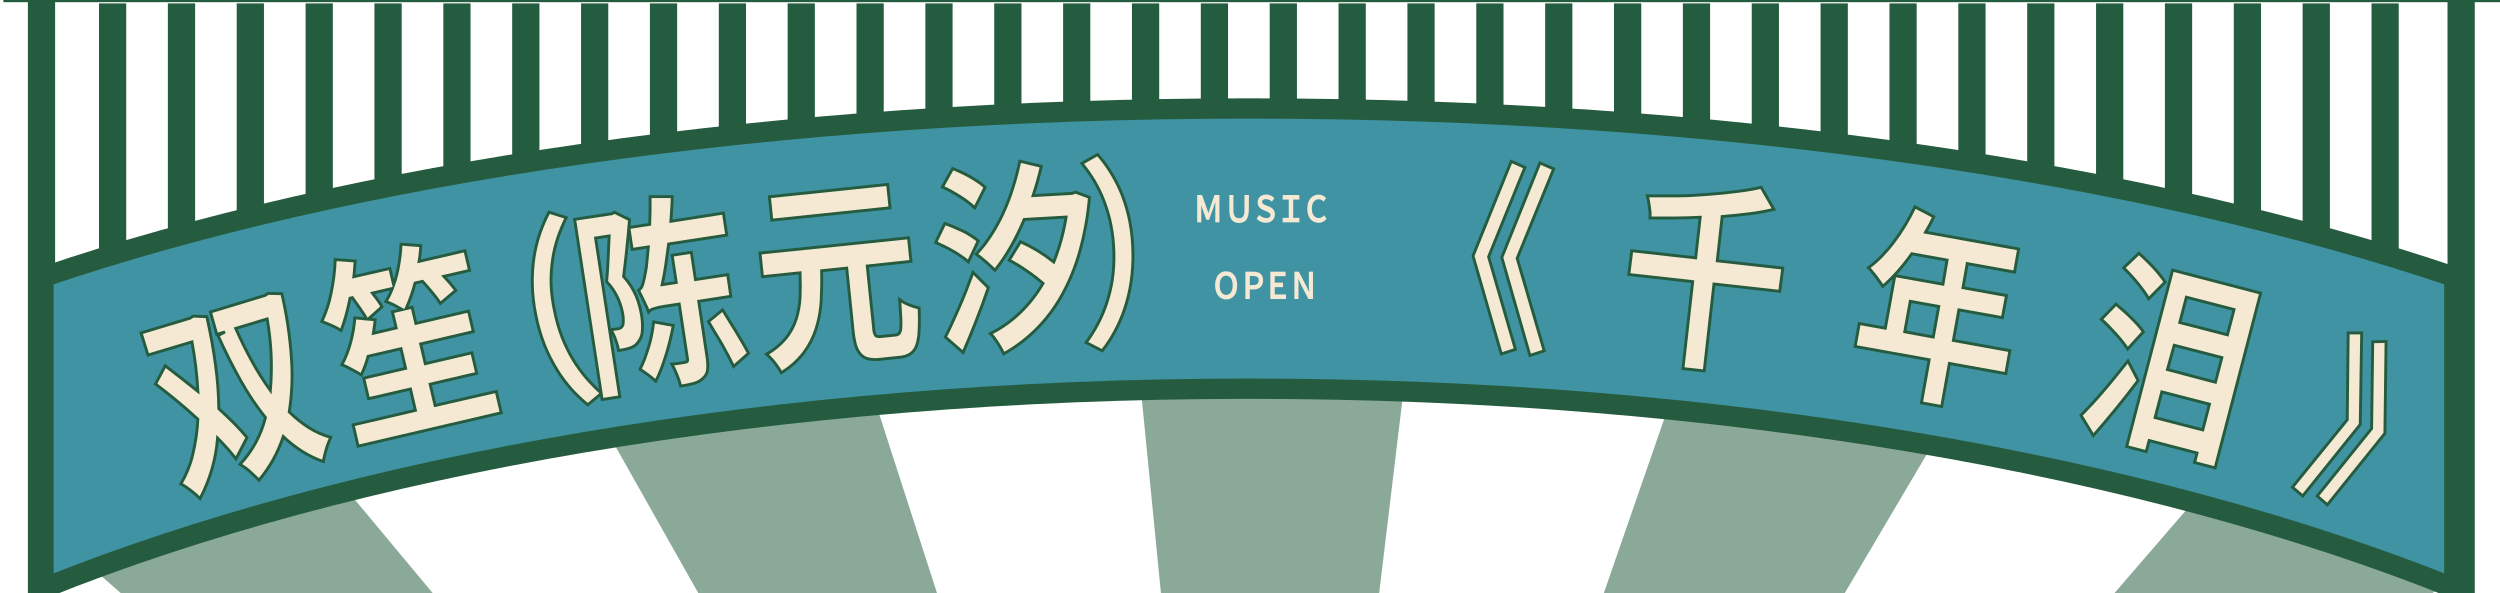
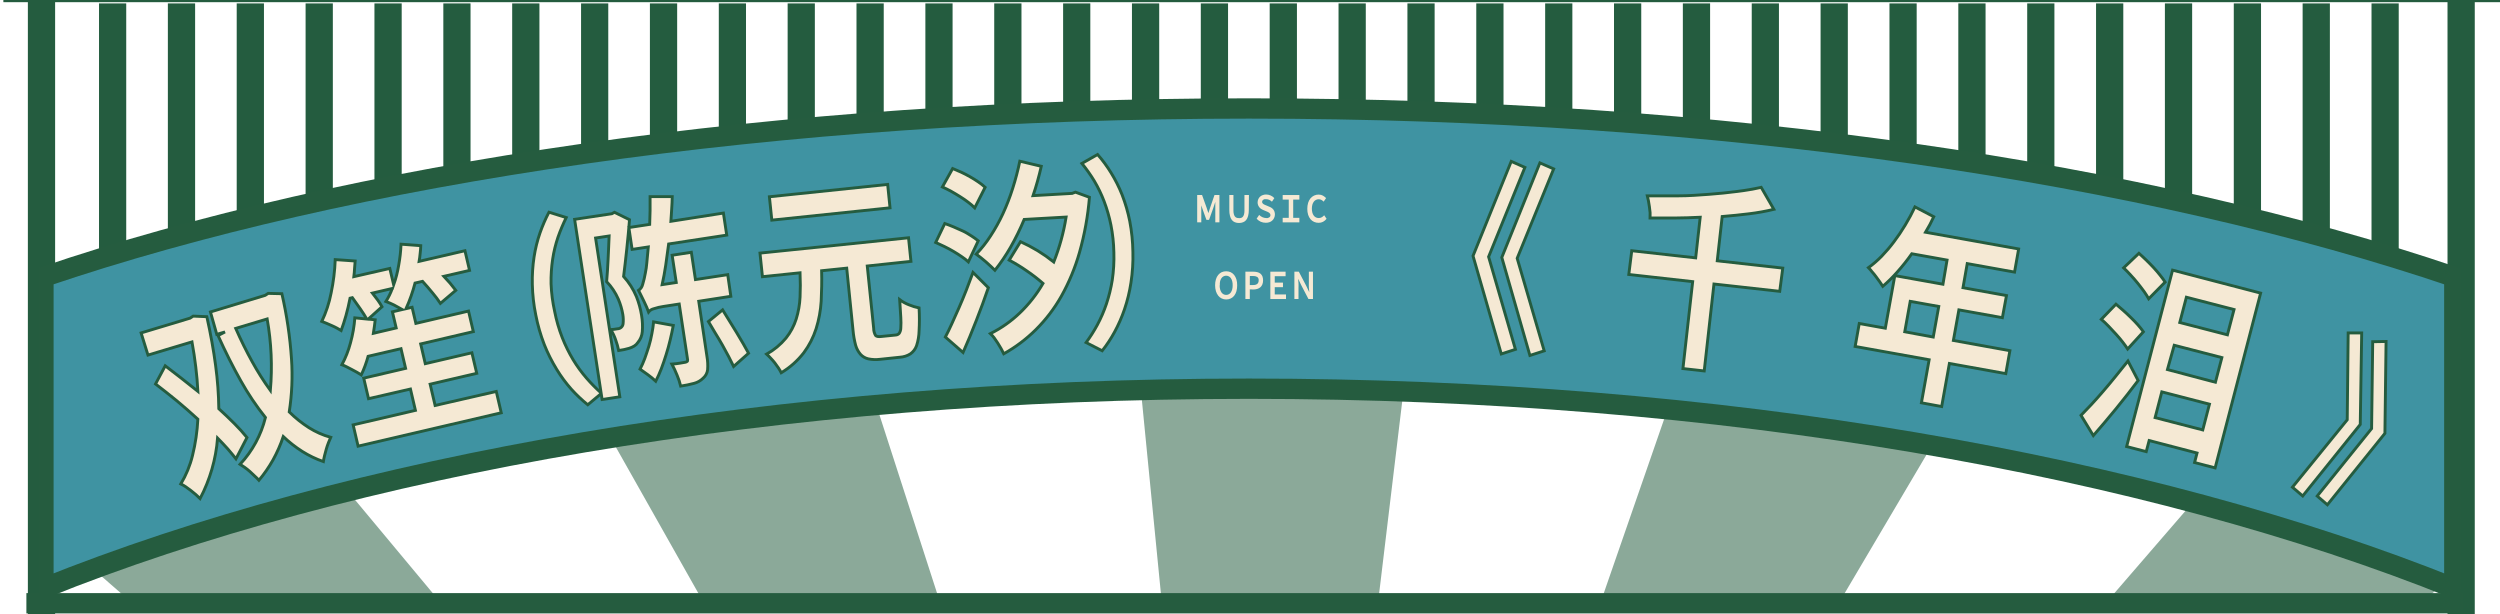
- <svg xmlns="http://www.w3.org/2000/svg" id="圖層_1" data-name="圖層 1" viewBox="0 0 608.24 144.25">
+ <svg xmlns="http://www.w3.org/2000/svg" id="圖層_1" data-name="圖層 1" viewBox="0 0 608.24 149.25">
  <defs>
    <style>.cls-1{fill:none;}.cls-2{fill:#245c3f;}.cls-3{clip-path:url(#clip-path);}.cls-4,.cls-7{fill:#f5e9d4;}.cls-5{opacity:0.53;}.cls-6{fill:#3f93a2;stroke-width:4.94px;}.cls-6,.cls-7{stroke:#255c3f;stroke-miterlimit:10;}.cls-7{stroke-width:0.71px;}</style>
    <clipPath id="clip-path">
      <rect class="cls-1" x="9.58" y="0.83" width="589.21" height="146.42" />
    </clipPath>
  </defs>
  <rect class="cls-2" x="6.78" y="-774" width="6.63" height="1523.02" />
  <rect class="cls-2" x="595.47" y="-774" width="6.63" height="1523.02" />
  <rect class="cls-2" x="0.82" y="-27.05" width="607.42" height="27.58" />
  <g class="cls-3">
-     <path class="cls-4" d="M98.37,54l12.92,4.38a46.31,46.31,0,0,0,8.45-4.52l4,4A46.76,46.76,0,0,1,118.93,61l5.69,1.91L122,67.79l-10.62-3.45c-1.17.42-2.39.79-3.66,1.16l2.89,1L109.76,68H126.3v6H106.14l-2.26,3.78h4.25V75h7.5v2.76h8.63V93.5H115.9l1.49-2.24V84h-1.76V95.79h-7.5V84h-1.72V93.5h-7V85.29L95.75,91.4l-5.11-5L98.32,74H92.13V68h9.94l.86-1.36a62.45,62.45,0,0,1-6.24.94L94,62.71c2.85-.42,5.51-.84,8-1.4l-6.51-2.15Z" />
+     <path class="cls-4" d="M98.37,54l12.92,4.38a46.31,46.31,0,0,0,8.45-4.52l4,4A46.76,46.76,0,0,1,118.93,61l5.69,1.91L122,67.79l-10.62-3.45c-1.17.42-2.39.79-3.66,1.16l2.89,1L109.76,68H126.3v6H106.14l-2.26,3.78h4.25V75h7.5v2.76h8.63V93.5H115.9l1.49-2.24V84h-1.76V95.79h-7.5V84h-1.72V93.5h-7V85.29L95.75,91.4l-5.11-5L98.32,74H92.13V68h9.94l.86-1.36c-2,.42-4.11.71-6.24.94L94,62.71c2.85-.42,5.51-.84,8-1.4l-6.51-2.15Z" />
    <path class="cls-4" d="M137.77,61.49h4.75V54.4h6.87v7.09h4.25v6.58h-4.16l5,9.47-2.93,7-2.17-5.18V95.83h-6.87v-14L140.08,89l-4.79-4.39,7.23-16.52h-4.75Zm17.58,0h4.34V54.4h6.92v7.09h4.7v6.58h-4.57l7.37,16.52-5,4.39-2.48-7.52V95.83h-6.92V81.56L157.25,89l-5-4,7.33-16.94h-4.21Z" />
-     <path class="cls-4" d="M194.26,55.33h11.39V95.88h-5.6l1.08-1.82V83H200l-.41,12.88h-5.06l0-2.8-4.25,3.31-2.71-3.73q-1.22,1.89-2.71,3.78l-4.43-2.85a35.85,35.85,0,0,0,3.71-5.78l-3.39-4.71,1.49-16.9H181V59.58h1.86l.4-4.81,6,.38-.5,4.43h5.15c0,10.4-.09,18.9-3.11,26.83l3.84,5.83.18-9.24h-.91V77.26h1l.09-4.43h-.68V67.09h.81l.1-5.46h-.91ZM188,66.2,186.49,80l.41.65a61.21,61.21,0,0,0,1.85-14.42Zm12.16,11.06h1V72.83h-.86Zm.49-15.63-.18,5.46h.68V61.63Zm10.76,34.25V92.8h1.54c4.11,0,5.37-4.94,5.37-9.1,0-4.43-1.89-8.91-3-11.57l3.34-16.75h-12v40.5Zm0-27.2v-7h1.27Zm0,17.4V74.88c1,2.38,2.08,5.56,2.08,7.61,0,.56,0,3.59-2,3.59Z" />
+     <path class="cls-4" d="M194.26,55.33h11.39V95.88h-5.6l1.08-1.82V83H200l-.41,12.88h-5.06l0-2.8-4.25,3.31-2.71-3.73q-1.22,1.89-2.71,3.78l-4.43-2.85a35.85,35.85,0,0,0,3.71-5.78l-3.39-4.71,1.49-16.9H181V59.58h1.86l.4-4.81,6,.38-.5,4.43h5.15c0,10.4-.09,18.9-3.11,26.83l3.84,5.83.18-9.24h-.91V77.26h1l.09-4.43h-.68V67.09h.81l.1-5.46h-.91ZM188,66.2,186.49,80l.4.65a60.72,60.72,0,0,0,1.86-14.42Zm12.16,11.06h1V72.83h-.86Zm.49-15.63-.18,5.46h.68V61.63Zm10.76,34.25V92.8h1.54c4.11,0,5.37-4.94,5.37-9.1,0-4.43-1.89-8.91-3-11.57l3.34-16.75h-12v40.5Zm0-27.2v-7h1.27Zm0,17.4V74.88c1,2.38,2.08,5.56,2.08,7.61,0,.56,0,3.59-2,3.59Z" />
    <path class="cls-4" d="M238.5,61.49h7.78V54.4h7.27v7.09h9.31V68h-8.72A86,86,0,0,0,257,77.92l3.75-2.76,3.16,5.46-4.52,3.5a68.94,68.94,0,0,0,4.3,8.77l-6.29,3.36a93.72,93.72,0,0,1-5-11.52v7.74L240.13,96V83.8l-1.31,1.58-1.63-3.31V95.83h-6.87V77.22L229.1,79.6l-4.25-5,10.53-20.72,5.83,2-4,7.89V77.45L245.24,68H238.5ZM248.81,73.2l-1.95,2.38v10.6l5.34-2A94.91,94.91,0,0,1,248.81,73.2Z" />
    <path class="cls-4" d="M272.12,75.82c0-2.94,1.22-4.2,4.16-4.2s4.16,1.26,4.16,4.2-1.31,4.2-4.16,4.2S272.12,78.76,272.12,75.82Z" />
    <path class="cls-4" d="M291.28,57.76h12.39V54.4h8v3.36h12.43V63H291.28ZM299,95.83V82h17.31V93.73l-1.53,2.1h8.72V76.33H291.87v19.5Zm-3.3-21h23.87V64.53H295.71Zm4.57,18.57h14.78V83.42H300.28ZM303,70.45V68.86h9.13v1.59ZM306,89.21V87.58h3.39v1.63Z" />
    <g class="cls-5">
-       <path class="cls-2" d="M306.23,740.9c-4.72,0-9.52,0-14.25-.12l14.08-354.15h0v-.05h0l0-.31-.07.08v-.09l.08-.08h0l.14-.13-.07-.08-.06,0v0h0l0,0h0v0h0v0l0-.05.06,0v-.05l-.06,0h.06v0H306l0,0h0v0h.2l0,.05h0l0,0h0l0,0,.14.07h-.07l-.09,0,0,.05h0l0,0h0l0,0h.09l0,0h-.05l0,0h0l.08.11,0-.13h-.08l0,0,.06,0h0l0,0h0l0-.07h0l.06,0-.06,0h.06v0l0,0h.07l.07.1h-.05v0l.15.06.06.07-.2-.1v.06L653.74,657.49a594.24,594.24,0,0,1-63.3,30.21L306.74,386.62l0-.05v0l-.07-.08h0l-.23-.41,0,.2h0l0,.27.18,0,.16.23,63,351.67C348.78,740.08,327.41,740.9,306.23,740.9Zm-.13-354.65.09.3.13-.37-.09-.1Zm.38-.22,0,0,0,0Zm0,0h0Zm0,0Zm-.39-.13h0Zm0,0h0l0,0h0Zm0,0Zm.35,0Zm-.34-.1,0,0,0,0Zm-91.87,350c-25.76-2.92-51.4-7.11-76.23-12.47L305.54,387,65.27,703.59a648.83,648.83,0,0,1-67.4-26.34L305.69,386.57l-.06.23.14-.27.1,0-.26.34Zm232.58-7L306.89,387,521,711.62A743.56,743.56,0,0,1,446.81,728.69ZM-62.85,644.88a477.55,477.55,0,0,1-53-37.75l421-220.94.06.09.21-.07.17-.19-.15,0,.22-.1h0l.09-.07-.24.05h0l.29-.08.05-.06.08,0h0l.06,0v0h0l-.08.13h-.06l-.08.05h0l-.21.18.31-.12v0h0l0,.08-.26.13Zm772.53-23.23L307.24,386.28a.7.7,0,0,0,.12-.18l-.5-.05-.17-.11h0l.66.13v0l-.51-.12h.21l.4.17.23,0h-.16l449.7,194.72A424.12,424.12,0,0,1,709.68,621.65Zm-869.71-57a328.51,328.51,0,0,1-34.51-46.35L304.34,386.22l-522.82,82.85a247.09,247.09,0,0,1-12.76-50.9L305.06,386l0,.06-.4.06Zm955.52-28.9L308.11,386.21l515.32,101.2A294,294,0,0,1,795.49,535.78Zm44.85-98.84L307.93,386.15l-.79-.24.41,0s0-.05,0-.12H845.93A238.49,238.49,0,0,1,840.34,436.94ZM307.18,386.36h0Zm-1.2-.29V386h0Zm0,0,0,0v0Zm0-.09h0l0,0h0v-.12h0l0,.11.05,0Zm.3,0h.05Zm-.93,0-.43,0s0,0,0-.1h.79Zm1,0Zm0,0,0,0h.05Zm.19,0,0,0h0l0,0v0h0v0h0v0l-.05-.05h0v0h0l0,0h0l-.05,0,0,0,.09,0h0l-.1,0,0,0h0l0,0h0l0,0h0v0l-.11,0h0l.11-.06h0l0,0v0h0v-.11l0,.05.06-.06-.09-.21v-.2h0l0,.13,0-.09-.18,0L271.32,31.37c11.56-.49,23.31-.74,34.91-.74,14.25,0,28.67.37,42.85,1.11L306.63,384.83l.27-.32,119.64-345A759.87,759.87,0,0,1,501.75,54.7L306.91,384.5,572.67,76.89a618.75,618.75,0,0,1,65.07,28.62L306.66,385.22l.24-.71-.3.5-.1.34,0,.11-.1,0,.11,0h0v.07l0-.07.12,0-.15.11v0l.07,0,0,.05h0v0h0l0,.06,0,0,.08,0,0,0-.07,0,.05,0,0,0v0l.11,0h.47l-.31.05.08,0-.1,0-.24,0h-.06Zm0-.06,0,0h0Zm0,0v0h0Zm0,0,.06,0-.05,0Zm0,0h0l0,0h0Zm0,0h0Zm0,0,0,0h0Zm0-.09h0Zm.08,0h0Zm0,0h0Zm-.19-.07v0Zm.13-.59,0,.08.05-.06Zm-.12.84h0Zm-.15,0h0l0,0Zm0,0h0Zm-.08,0h0Zm-.17,0h0l-.05,0h-.1l-.13-.07h-.05l-.24-.12.38.05-.05-.05-.46-.14,0,.06L-128.35,175.16a455.42,455.42,0,0,1,50.75-39l383,249.11-.11-.07.07,0,0,0,.06.05.4.17,0,.09-.36-.2.38.27h-.05l.07.05H306l0,.06h0l-.07,0v0h0Zm0-.05h0Zm.05,0h0l0,0h0Zm0,0,0,0Zm-1,.1.3,0,.13,0Zm1.74,0,0,0h.05Zm0,0,0,0h-.08l.11,0,.15-.14.44-.06a1,1,0,0,0-.14-.18L695.74,139.94a447,447,0,0,1,49.86,39.57L307.48,385.37l.68-.09,478.2-161.79a307.79,307.79,0,0,1,30.73,47.57L308.52,385.24,837,321.1a240.79,240.79,0,0,1,8.58,51.14L307.16,385.62l.67-.22-.89.22h-.26Zm-1.65-.08L-232.73,367A242.36,242.36,0,0,1-223,315.91l527.29,69.41L-201.95,266a313.22,313.22,0,0,1,31.82-47.27L304.6,385.36l.5.07a.43.43,0,0,0,0,.07l-.2-.05.19.07Zm.92,0h0Zm0,0h0Zm.75-.14.13-.06,0,0Zm-.64-.09-.14-.26.16.19Zm1.12-.16Zm-1.48-.11L-18.81,102.25a626.1,626.1,0,0,1,65.72-28L305.6,384.71l.1.32Zm-.17-.67L118.24,52.82a764.86,764.86,0,0,1,75.52-14.43Z" />
+       <path class="cls-2" d="M306.23,740.9c-4.72,0-9.52,0-14.25-.12l14.08-354.15h0v-.05h0l0-.31-.07.08v-.09l.08-.08h0l.14-.13-.07-.08-.06,0v0h0l0,0h0v0h0v0l0-.05.06,0v-.05l-.06,0h.06v0H306l0,0h0v0h.2l0,.05h0l0,0h0l0,0,.14.07h-.07l-.09,0,0,.05h0l0,0h0l0,0h.09l0,0h-.05l0,0h0l.08.11,0-.13h-.08l0,0,.06,0h0l0,0h0l0-.07h0l.06,0-.06,0h.06v0l0,0h.07l.07.1h-.05v0l.15.06.06.07-.2-.1v.06L653.74,657.49a594.24,594.24,0,0,1-63.3,30.21L306.74,386.62l0-.05v0l-.07-.08h0l-.23-.41,0,.2h0l0,.27.18,0,.16.23,63,351.67C348.78,740.08,327.41,740.9,306.23,740.9Zm-.13-354.65.09.3.13-.37-.09-.1Zm.38-.22,0,0,0,0Zm0,0h0Zm0,0Zm-.39-.13h0Zm0,0h0l0,0h0Zm0,0Zm.35,0Zm-.34-.1,0,0,0,0Zm-91.87,350c-25.76-2.92-51.4-7.11-76.23-12.47L305.54,387,65.27,703.59a648.83,648.83,0,0,1-67.4-26.34L305.69,386.57l-.06.23.14-.27.1,0-.26.34Zm232.58-7L306.89,387,521,711.62A743.56,743.56,0,0,1,446.81,728.69ZM-62.85,644.88a477.55,477.55,0,0,1-53-37.75l421-220.94.06.09.21-.07.17-.19-.15,0,.22-.1h0l.09-.07-.24.05h0l.29-.08.05-.06.08,0h0l.06,0v0h0l-.08.13h-.06l-.08.05h0l-.21.18.31-.12v0h0l0,.08-.26.13Zm772.53-23.23L307.24,386.28a.7.7,0,0,0,.12-.18l-.5-.05-.17-.11h0l.66.13v0l-.51-.12h.21l.4.17.23,0h-.16l449.7,194.72A424.12,424.12,0,0,1,709.68,621.65Zm-869.71-57a328.51,328.51,0,0,1-34.51-46.35L304.34,386.22l-522.82,82.85a247.09,247.09,0,0,1-12.76-50.9L305.06,386l0,.06-.4.06Zm955.52-28.9L308.11,386.21l515.32,101.2A294,294,0,0,1,795.49,535.78Zm44.85-98.84L307.93,386.15l-.79-.24.41,0s0-.05,0-.12H845.93A238.49,238.49,0,0,1,840.34,436.94ZM307.18,386.36h0Zm-1.2-.29V386h0Zm0,0,0,0v0Zm0-.09h0l0,0h0v-.12h0l0,.11.05,0Zm.3,0h.05Zm-.93,0-.43,0s0,0,0-.1h.79Zm1,0Zm0,0,0,0h.05Zm.19,0,0,0h-.06v0h0v0l-.05-.05h0v0h0l0,0h0l-.05,0,0,0,.09,0h0l-.1,0,0,0h0l0,0h0l0,0h0v0l-.11,0h0l.11-.06h0l0,0v0h0v-.11l0,.05.06-.06-.09-.21v-.2h0l0,.13,0-.09-.18,0L271.32,31.37c11.56-.49,23.31-.74,34.91-.74,14.25,0,28.67.37,42.85,1.11L306.63,384.83l.27-.32,119.64-345A759.87,759.87,0,0,1,501.75,54.7L306.91,384.5,572.67,76.89a618.75,618.75,0,0,1,65.07,28.62L306.66,385.22l.24-.71-.3.5-.1.34,0,.11-.1,0,.11,0h0v.07l0-.07.12,0-.15.11v0l.07,0,0,.05h0v0h0l0,.06,0,0,.08,0,0,0-.07,0,.05,0,0,0v0l.11,0h.47l-.31.05.08,0-.1,0-.24,0h-.06Zm0-.06,0,0h0Zm0,0v0h0Zm0,0,.06,0-.05,0Zm0,0h0l0,0h0Zm0,0h0Zm0,0,0,0h0Zm0-.09h0Zm.08,0h0Zm0,0h0Zm-.19-.07v0Zm.13-.59,0,.08.05-.06Zm-.13.84h0Zm-.14,0h0l0,0Zm0,0h0Zm-.08,0h0Zm-.17,0h0l-.05,0h-.1l-.13-.07h-.05l-.24-.12.38.05-.05-.05-.46-.14,0,.06L-128.35,175.16a455.42,455.42,0,0,1,50.75-39l383,249.11-.11-.07.07,0,0,0,.06.05.4.17,0,.09-.36-.2.38.27h-.05l.07.05H306l0,.06h0l-.07,0v0h0Zm0-.05h0Zm.05,0h0l0,0h0Zm0,0,0,0Zm-1,.1.3,0,.13,0Zm1.74,0,0,0h.05Zm0,0,0,0h-.08l.11,0,.15-.14.44-.06a1,1,0,0,0-.14-.18L695.74,139.94a447,447,0,0,1,49.86,39.57L307.48,385.37l.68-.09,478.2-161.79a307.79,307.79,0,0,1,30.73,47.57L308.52,385.24,837,321.1a240.79,240.79,0,0,1,8.58,51.14L307.16,385.62l.67-.22-.89.22h-.26Zm-1.65-.08L-232.73,367A242.36,242.36,0,0,1-223,315.91l527.29,69.41L-201.95,266a313.22,313.22,0,0,1,31.82-47.27L304.6,385.36l.5.07a.43.43,0,0,0,0,.07l-.2-.05.19.07Zm.92,0h0Zm0,0h0Zm.75-.14.13-.06,0,0Zm-.64-.09-.14-.26.16.19Zm1.12-.16Zm-1.48-.11L-18.81,102.25a626.1,626.1,0,0,1,65.72-28L305.6,384.71l.1.32Zm-.17-.67L118.24,52.82a764.86,764.86,0,0,1,75.52-14.43Z" />
    </g>
    <polyline class="cls-2" points="30.71 0.82 30.71 70.45 24.09 70.45 24.09 0.82" />
    <polyline class="cls-2" points="47.47 0.82 47.47 70.45 40.84 70.45 40.84 0.82" />
    <polyline class="cls-2" points="64.22 0.82 64.22 70.45 57.59 70.45 57.59 0.82" />
    <polyline class="cls-2" points="80.98 0.82 80.98 70.45 74.35 70.45 74.35 0.82" />
    <polyline class="cls-2" points="97.73 0.82 97.73 70.45 91.1 70.45 91.1 0.82" />
    <polyline class="cls-2" points="114.48 0.82 114.48 70.45 107.86 70.45 107.86 0.82" />
    <polyline class="cls-2" points="131.24 0.82 131.24 70.45 124.61 70.45 124.61 0.82" />
    <polyline class="cls-2" points="147.99 0.82 147.99 70.45 141.37 70.45 141.37 0.82" />
    <polyline class="cls-2" points="164.75 0.82 164.75 70.45 158.12 70.45 158.12 0.82" />
    <polyline class="cls-2" points="181.5 0.82 181.5 70.45 174.88 70.45 174.88 0.82" />
    <polyline class="cls-2" points="198.25 0.82 198.25 70.45 191.63 70.45 191.63 0.82" />
    <polyline class="cls-2" points="215.01 0.82 215.01 70.45 208.38 70.45 208.38 0.82" />
    <polyline class="cls-2" points="231.76 0.82 231.76 70.45 225.14 70.45 225.14 0.82" />
    <polyline class="cls-2" points="248.52 0.82 248.52 70.45 241.89 70.45 241.89 0.82" />
    <polyline class="cls-2" points="265.27 0.82 265.27 70.45 258.65 70.45 258.65 0.82" />
    <polyline class="cls-2" points="282.03 0.82 282.03 70.45 275.4 70.45 275.4 0.82" />
    <polyline class="cls-2" points="298.78 0.82 298.78 70.45 292.15 70.45 292.15 0.82" />
    <polyline class="cls-2" points="315.54 0.82 315.54 70.45 308.91 70.45 308.91 0.82" />
    <polyline class="cls-2" points="332.29 0.82 332.29 70.45 325.66 70.45 325.66 0.82" />
    <polyline class="cls-2" points="349.04 0.82 349.04 70.45 342.42 70.45 342.42 0.82" />
    <polyline class="cls-2" points="365.8 0.82 365.8 70.45 359.17 70.45 359.17 0.82" />
    <polyline class="cls-2" points="382.55 0.82 382.55 70.45 375.93 70.45 375.93 0.82" />
    <polyline class="cls-2" points="399.31 0.82 399.31 70.45 392.68 70.45 392.68 0.82" />
    <polyline class="cls-2" points="416.06 0.82 416.06 70.45 409.43 70.45 409.43 0.82" />
    <polyline class="cls-2" points="432.81 0.82 432.81 70.45 426.19 70.45 426.19 0.82" />
    <polyline class="cls-2" points="449.57 0.82 449.57 70.45 442.94 70.45 442.94 0.82" />
    <polyline class="cls-2" points="466.32 0.82 466.32 70.45 459.7 70.45 459.7 0.82" />
    <polyline class="cls-2" points="483.08 0.82 483.08 70.45 476.45 70.45 476.45 0.82" />
    <polyline class="cls-2" points="499.83 0.82 499.83 70.45 493.21 70.45 493.21 0.82" />
    <polyline class="cls-2" points="516.59 0.82 516.59 70.45 509.96 70.45 509.96 0.82" />
    <polyline class="cls-2" points="533.34 0.82 533.34 70.45 526.71 70.45 526.71 0.82" />
    <polyline class="cls-2" points="550.1 0.82 550.1 70.45 543.47 70.45 543.47 0.82" />
    <polyline class="cls-2" points="566.85 0.82 566.85 70.45 560.22 70.45 560.22 0.82" />
    <polyline class="cls-2" points="583.6 0.82 583.6 70.45 576.98 70.45 576.98 0.82" />
    <path class="cls-6" d="M597.12,67.39v75.73c-74.51-29.95-178.38-48.55-293.27-48.55S85.07,113.17,10.57,143.13V67.39c74.5-25.3,178.38-41,293.28-41S522.61,42.09,597.12,67.39Z" />
    <path class="cls-7" d="M52.94,106.6a38.14,38.14,0,0,1-4.26,14.7c-.29-.3-.63-.61-1-.94s-.79-.67-1.22-1-.86-.65-1.29-.94a9.44,9.44,0,0,0-1.18-.68,24.49,24.49,0,0,0,2.85-6.94,46.94,46.94,0,0,0,1.3-8.81Q45.61,99.67,43,97.5c-1.78-1.46-3.5-2.81-5.16-4.08L40.2,89l3.89,3q2,1.55,4.06,3.21c-.1-1.94-.28-3.91-.52-5.92s-.54-4-.92-6.11L36,86.39,34.33,81,46.25,77.4l.75-.49,3.32.14q1.41,6.33,2.14,11.9a86.39,86.39,0,0,1,.78,10.49q2.05,1.88,3.8,3.63a42.48,42.48,0,0,1,3.05,3.38l-2.68,5.18c-.61-.78-1.29-1.59-2-2.42S53.81,107.51,52.94,106.6Zm27.52-.2q-.25.55-.54,1.29a15.83,15.83,0,0,0-.53,1.56c-.16.55-.3,1.09-.43,1.61s-.22,1-.29,1.44a25.24,25.24,0,0,1-5.13-2.47,30.4,30.4,0,0,1-4.62-3.61,34.25,34.25,0,0,1-2.51,5.7A32.84,32.84,0,0,1,63,116.85a11.45,11.45,0,0,0-1-1c-.38-.37-.78-.75-1.19-1.12a14.49,14.49,0,0,0-1.25-1c-.42-.3-.8-.56-1.15-.77a25.66,25.66,0,0,0,6.17-11.38,65.51,65.51,0,0,1-6-8.94q-2.82-5-5.53-11l1.69-.88-2,.59L51.2,75.9l13.33-4.05.71-.47,3.34.08a101,101,0,0,1,2.34,15.86,58.19,58.19,0,0,1-.55,12.9,29.08,29.08,0,0,0,4.8,3.84A19.65,19.65,0,0,0,80.46,106.4ZM57.35,79.9q1.9,4.3,4,8.09a66.5,66.5,0,0,0,4.43,7A66.72,66.72,0,0,0,65,77.6Z" />
-     <path class="cls-7" d="M120.74,95.24l1.21,5.19-34.83,8.12-1.2-5.18,15.15-3.53-1.21-5.19L89.66,97l-1.17-5,10.19-2.38-1.12-4.79-8,1.86a28.25,28.25,0,0,1-1.66,4.52q-.45-.3-1.05-.63l-1.24-.67c-.43-.24-.86-.47-1.29-.67a10.24,10.24,0,0,0-1.14-.5,24.18,24.18,0,0,0,2.09-5.32,31.37,31.37,0,0,0,1.06-6.09l2.91.29c-.41-.72-.94-1.54-1.57-2.46s-1.28-1.84-1.94-2.74l-.56.13c-.29,1.49-.63,2.91-1,4.24S83.4,79.33,83,80.42c-.29-.17-.63-.37-1-.58s-.82-.42-1.27-.62l-1.31-.57-1.13-.45a28.76,28.76,0,0,0,2.27-6.93,47.89,47.89,0,0,0,1-8.11l4.85.34-.15,1.88c0,.62-.11,1.27-.18,1.93l8.77-2,.93,4A27.89,27.89,0,0,0,97,64.52a36.48,36.48,0,0,0,.57-5.11l4.81.36c0,.62-.11,1.25-.16,1.9s-.14,1.28-.25,1.92L113.12,61l1.12,4.79L108,67.23a36.46,36.46,0,0,1,2.89,3.41l-3.74,3.17a27.07,27.07,0,0,0-1.91-2.54c-.79-1-1.61-1.89-2.44-2.82l-1.82.42a39.77,39.77,0,0,1-2.19,6.23l1.47-.34.92,3.92,12.81-3,1.17,5-12.81,3,1.12,4.8,11.34-2.65,1.18,5-11.34,2.64,1.21,5.18ZM91.29,77.81c-.05.53-.11,1.06-.2,1.61s-.16,1.1-.25,1.67l5.55-1.3-.92-3.92,2.42-.57c-.58-.34-1.26-.7-2-1.08a20.91,20.91,0,0,0-2-.87,17,17,0,0,0,1.56-3.17l-4.84,1.13c.47.6.92,1.18,1.33,1.75a17.31,17.31,0,0,1,1,1.57l-3.34,3Z" />
+     <path class="cls-7" d="M120.74,95.24l1.21,5.19-34.83,8.12-1.2-5.18,15.15-3.53-1.21-5.19L89.66,97l-1.17-5,10.19-2.38-1.12-4.79-8,1.86a28.25,28.25,0,0,1-1.66,4.52q-.45-.3-1.05-.63l-1.24-.67c-.43-.24-.86-.47-1.29-.67a10.24,10.24,0,0,0-1.14-.5,24.18,24.18,0,0,0,2.09-5.32,31.37,31.37,0,0,0,1.06-6.09l2.91.29c-.41-.72-.94-1.54-1.57-2.46s-1.28-1.84-1.94-2.74l-.56.13c-.29,1.49-.63,2.91-1,4.24S83.4,79.33,83,80.42c-.29-.17-.63-.37-1-.58s-.82-.42-1.27-.62l-1.31-.57-1.13-.45a28.76,28.76,0,0,0,2.27-6.93,47.89,47.89,0,0,0,1-8.11l4.85.34-.15,1.88c0,.62-.11,1.27-.18,1.93l8.76-2,.94,4A27.89,27.89,0,0,0,97,64.52a36.48,36.48,0,0,0,.57-5.11l4.81.36c0,.62-.11,1.25-.16,1.9s-.14,1.28-.25,1.92L113.12,61l1.12,4.79L108,67.23a36.46,36.46,0,0,1,2.89,3.41l-3.74,3.17a27.07,27.07,0,0,0-1.91-2.54c-.79-1-1.61-1.89-2.44-2.82l-1.82.42a39.77,39.77,0,0,1-2.19,6.23l1.47-.34.92,3.92,12.81-3,1.17,5-12.81,3,1.12,4.8,11.34-2.65,1.18,5-11.34,2.64,1.21,5.18ZM91.29,77.81c-.05.53-.11,1.06-.2,1.61s-.16,1.1-.25,1.67l5.55-1.3-.92-3.92,2.42-.57c-.58-.34-1.26-.7-2-1.08a20.91,20.91,0,0,0-2-.87,17,17,0,0,0,1.56-3.17l-4.84,1.13c.47.6.92,1.18,1.33,1.75a17.31,17.31,0,0,1,1,1.57l-3.34,3Z" />
    <path class="cls-7" d="M134.94,75.74a37.31,37.31,0,0,0,1.86,6.42,36.62,36.62,0,0,0,2.64,5.36A32.69,32.69,0,0,0,142.7,92a41,41,0,0,0,3.64,3.69L143,98.48A35.43,35.43,0,0,1,139,94.69a33.57,33.57,0,0,1-3.58-4.86,39,39,0,0,1-3-6,42.56,42.56,0,0,1-2.07-7.2,41.58,41.58,0,0,1-.84-7.46,38.85,38.85,0,0,1,.43-6.7,33.47,33.47,0,0,1,1.45-5.84,37.34,37.34,0,0,1,2.17-5l4.2,1.3a43.15,43.15,0,0,0-2,4.77,31,31,0,0,0-1.3,5.35,36,36,0,0,0-.39,6A37.48,37.48,0,0,0,134.94,75.74Z" />
-     <path class="cls-7" d="M144.9,57.91l5.9,38.63-4.31.66L139.8,53.36,148.86,52l.64-.35,3.66,1.81c-.08,1.09-.19,2.23-.3,3.44s-.24,2.41-.36,3.6-.25,2.37-.39,3.53l-.39,3.23a17.36,17.36,0,0,1,3.12,4.9,22,22,0,0,1,1.25,4.54,16,16,0,0,1,.18,4,4.63,4.63,0,0,1-1.07,2.61,2.86,2.86,0,0,1-.91.89,5.64,5.64,0,0,1-1.22.54,10.62,10.62,0,0,1-1.21.31l-1.34.23a19.41,19.41,0,0,0-.73-2.58,11.49,11.49,0,0,0-1.2-2.51c.38,0,.7-.06.95-.09l.71-.11a1.38,1.38,0,0,0,1.34-1.19,8.07,8.07,0,0,0-.06-2.28,16.68,16.68,0,0,0-1.09-3.73,14.43,14.43,0,0,0-2.85-4.27c.07-.81.13-1.69.2-2.62s.11-1.88.16-2.84.09-1.93.13-2.91.09-1.89.12-2.74ZM171.08,92a4.87,4.87,0,0,1-2.22,1.27,28.22,28.22,0,0,1-3.25.67,17,17,0,0,0-.89-2.68,27.37,27.37,0,0,0-1.25-2.68,18.24,18.24,0,0,0,2-.23l1.32-.23a.91.91,0,0,0,.46-.24,1.11,1.11,0,0,0,0-.64l-2-13.27-3.83.59a13.41,13.41,0,0,0-2.34.55,2.25,2.25,0,0,0-1.28.8c-.1-.28-.24-.65-.44-1.11s-.41-.93-.65-1.41-.47-1-.71-1.45l-.65-1.29a2.37,2.37,0,0,0,1-1.43,23.35,23.35,0,0,0,.66-2.79,19.21,19.21,0,0,0,.35-2.42c.12-1.12.24-2.43.37-3.93l-3.94.6L153,55.36l5.07-.77q.08-1.67.09-3.36c0-1.12,0-2.25,0-3.39h5.4c0,1-.09,2-.14,3s-.12,2-.19,3l12.77-2,.81,5.36-14.13,2.16c-.22,1.77-.46,3.5-.71,5.16s-.54,3.24-.87,4.74l3.43-.53-1-6.63,4.67-.72,1,6.64,7.85-1.2.76,5.27L170,73.3,172,86.72a12.66,12.66,0,0,1,.16,3.24A3.19,3.19,0,0,1,171.08,92Zm-7.27-12.82c-.21,1.13-.47,2.31-.76,3.53s-.62,2.43-1,3.62-.75,2.34-1.17,3.42a32.72,32.72,0,0,1-1.34,3,18.92,18.92,0,0,0-1.9-1.57c-.76-.56-1.4-1-1.92-1.37a22.72,22.72,0,0,0,1.15-2.59c.36-1,.68-2,1-3s.52-2,.73-3.06a28.11,28.11,0,0,0,.42-2.85Zm12-3.79c.52.86,1.08,1.76,1.67,2.71s1.19,1.9,1.76,2.85,1.11,1.86,1.61,2.72.92,1.62,1.27,2.27l-3.63,3.22c-.32-.69-.73-1.49-1.21-2.41s-1-1.86-1.54-2.83S174.61,82,174,81s-1.12-1.91-1.64-2.77Z" />
+     <path class="cls-7" d="M144.9,57.91l5.9,38.63-4.31.66L139.8,53.36,148.86,52l.64-.35,3.66,1.81c-.08,1.09-.19,2.23-.3,3.44s-.24,2.41-.36,3.6-.25,2.37-.39,3.53l-.39,3.23a17.36,17.36,0,0,1,3.12,4.9,22,22,0,0,1,1.25,4.54,16,16,0,0,1,.18,4,4.63,4.63,0,0,1-1.07,2.61,2.86,2.86,0,0,1-.91.89,5.64,5.64,0,0,1-1.22.54,10.62,10.62,0,0,1-1.21.31l-1.34.23a19.41,19.41,0,0,0-.73-2.58,11.49,11.49,0,0,0-1.2-2.51c.38,0,.7-.06.95-.09l.71-.11a1.38,1.38,0,0,0,1.34-1.19,8.07,8.07,0,0,0-.06-2.28,16.68,16.68,0,0,0-1.09-3.73,14.43,14.43,0,0,0-2.85-4.27c.07-.81.13-1.69.2-2.62s.11-1.88.16-2.84.09-1.93.13-2.91.09-1.89.12-2.74ZM171.08,92a4.87,4.87,0,0,1-2.22,1.27,28.22,28.22,0,0,1-3.25.67,17,17,0,0,0-.89-2.68,27.37,27.37,0,0,0-1.25-2.68,18.24,18.24,0,0,0,2-.23l1.32-.23a.91.91,0,0,0,.46-.24,1.11,1.11,0,0,0,0-.64l-2-13.27-3.83.59a13.41,13.41,0,0,0-2.34.55,2.25,2.25,0,0,0-1.28.8c-.1-.28-.24-.65-.44-1.11s-.41-.93-.65-1.41-.47-1-.71-1.45l-.65-1.29a2.37,2.37,0,0,0,1-1.43,23.35,23.35,0,0,0,.66-2.79,19.21,19.21,0,0,0,.35-2.42c.12-1.12.24-2.43.37-3.93l-3.94.6L153,55.36l5.07-.77q.08-1.67.09-3.36c0-1.12,0-2.25,0-3.39h5.4c0,1-.09,2-.14,3s-.12,2-.19,3l12.77-2,.81,5.36-14.13,2.16c-.22,1.77-.46,3.5-.71,5.16s-.54,3.24-.87,4.73l3.43-.52-1-6.63,4.67-.72,1,6.64,7.85-1.2.76,5.27L170,73.3,172,86.72a12.66,12.66,0,0,1,.16,3.24A3.19,3.19,0,0,1,171.08,92Zm-7.27-12.82c-.21,1.13-.47,2.31-.76,3.53s-.62,2.43-1,3.62-.75,2.34-1.17,3.42a32.72,32.72,0,0,1-1.34,3,18.92,18.92,0,0,0-1.9-1.57c-.76-.56-1.4-1-1.92-1.37a22.72,22.72,0,0,0,1.15-2.59c.36-1,.68-2,1-3s.52-2,.73-3.06a28.11,28.11,0,0,0,.42-2.85Zm12-3.79c.52.86,1.08,1.76,1.67,2.71s1.19,1.9,1.76,2.85,1.11,1.86,1.61,2.72.92,1.62,1.27,2.27l-3.63,3.22c-.32-.69-.73-1.49-1.21-2.41s-1-1.86-1.54-2.83S174.61,82,174,81s-1.12-1.91-1.64-2.77Z" />
    <path class="cls-7" d="M199.9,65.87c.07,2.59,0,5.06-.11,7.43A28,28,0,0,1,198.55,80a20,20,0,0,1-3,5.83,19.7,19.7,0,0,1-5.48,4.86,9.84,9.84,0,0,0-.67-1.15c-.28-.42-.57-.83-.88-1.23s-.65-.79-1-1.15a12.12,12.12,0,0,0-1-1,16.63,16.63,0,0,0,4.71-3.91,14.32,14.32,0,0,0,2.49-4.66,21.23,21.23,0,0,0,.93-5.32q.13-2.8,0-5.9l-9.15.95-.6-5.74,36.14-3.73.59,5.74L211,64.72l1.56,15.14a3.43,3.43,0,0,0,.47,1.77c.21.23.66.31,1.33.24L218,81.5a1.16,1.16,0,0,0,.78-.41,2.5,2.5,0,0,0,.38-1.26,19.1,19.1,0,0,0,0-2.58q-.08-1.66-.27-4.35a8.93,8.93,0,0,0,2.29,1.27,13.05,13.05,0,0,0,2.43.75,50.06,50.06,0,0,1,0,5.57A12.43,12.43,0,0,1,223,84.1a4.15,4.15,0,0,1-1.51,2,5.36,5.36,0,0,1-2.52.81l-4.86.51a8.69,8.69,0,0,1-2.86-.11,3.68,3.68,0,0,1-1.89-1.1A5.86,5.86,0,0,1,208.17,84a21.76,21.76,0,0,1-.63-3.61L206,65.24Zm16.06-21,.58,5.69-28.76,3-.59-5.69Z" />
-     <path class="cls-7" d="M229.86,54.38c.66.23,1.38.5,2.14.82s1.52.67,2.25,1,1.41.77,2.06,1.18A17.85,17.85,0,0,1,238,58.59l-2.4,5.12A13.21,13.21,0,0,0,234,62.46c-.62-.43-1.29-.86-2-1.28s-1.45-.82-2.21-1.19-1.47-.71-2.14-1ZM231.78,41c.66.26,1.36.56,2.09.9s1.45.71,2.16,1.12,1.4.83,2,1.25a13.19,13.19,0,0,1,1.65,1.3l-2.53,5a14,14,0,0,0-1.57-1.35c-.61-.47-1.27-.93-2-1.38s-1.43-.89-2.18-1.3-1.45-.75-2.12-1.05Zm8.68,29q-1.36,4-2.94,8c-1.06,2.72-2.12,5.3-3.21,7.76L230,82c.5-.92,1-2,1.57-3.23s1.14-2.52,1.74-3.88,1.19-2.78,1.77-4.26,1.13-2.93,1.65-4.35Zm24.6-22a70.45,70.45,0,0,1-2.43,13.44,49.43,49.43,0,0,1-4.42,10.64A37.43,37.43,0,0,1,252,80.22a36,36,0,0,1-7.78,5.85c-.18-.39-.41-.8-.66-1.25s-.53-.9-.81-1.35-.58-.88-.89-1.3a9,9,0,0,0-.9-1,29.07,29.07,0,0,0,7.12-5,32.39,32.39,0,0,0,5.68-7.22,40.37,40.37,0,0,0-4-3.08,37.69,37.69,0,0,0-4.23-2.57l2.76-4.5A41.27,41.27,0,0,1,252.47,61a39.15,39.15,0,0,1,3.91,2.74,51.75,51.75,0,0,0,3-10.93l-10.2.58a60.62,60.62,0,0,1-3.34,6.8,44.34,44.34,0,0,1-3.78,5.57l-.95-.92c-.38-.36-.78-.73-1.21-1.1s-.86-.73-1.29-1.07-.79-.62-1.1-.84A29.46,29.46,0,0,0,241,57.4,42.38,42.38,0,0,0,244,52a52.18,52.18,0,0,0,2.38-6.16,66.32,66.32,0,0,0,1.74-6.62l5.22,1.24q-.82,3.63-2,7.14l9.51-.55.8-.3Z" />
+     <path class="cls-7" d="M229.86,54.38c.66.23,1.38.5,2.14.82s1.52.67,2.25,1,1.41.77,2.06,1.18A17.85,17.85,0,0,1,238,58.59l-2.4,5.12A13.21,13.21,0,0,0,234,62.46c-.62-.43-1.29-.86-2-1.28s-1.45-.82-2.21-1.19-1.47-.71-2.14-1ZM231.78,41c.66.26,1.36.56,2.09.9s1.45.71,2.16,1.12,1.4.83,2,1.25a13.19,13.19,0,0,1,1.65,1.3l-2.53,5a14,14,0,0,0-1.57-1.35c-.61-.47-1.27-.93-2-1.38s-1.43-.89-2.18-1.3-1.45-.75-2.12-1.05Zm8.68,29q-1.36,4-2.94,8c-1.06,2.72-2.12,5.3-3.21,7.76L230,82c.5-.92,1-2,1.57-3.23s1.14-2.52,1.74-3.88,1.19-2.78,1.77-4.26,1.13-2.93,1.65-4.35Zm24.6-22a70.45,70.45,0,0,1-2.43,13.44,49.43,49.43,0,0,1-4.42,10.64A37.43,37.43,0,0,1,252,80.22a36,36,0,0,1-7.78,5.85c-.18-.39-.41-.8-.66-1.25s-.53-.9-.81-1.35-.58-.88-.89-1.3a9,9,0,0,0-.9-1,29.07,29.07,0,0,0,7.12-5,32.39,32.39,0,0,0,5.68-7.22,41.59,41.59,0,0,0-4-3.08,39.38,39.38,0,0,0-4.23-2.58l2.76-4.49A41.27,41.27,0,0,1,252.47,61a39.15,39.15,0,0,1,3.91,2.74,51.75,51.75,0,0,0,3-10.93l-10.2.58a60.62,60.62,0,0,1-3.34,6.8,44.34,44.34,0,0,1-3.78,5.57l-.95-.92c-.38-.36-.78-.73-1.21-1.1s-.86-.73-1.29-1.07-.79-.62-1.1-.84A29.46,29.46,0,0,0,241,57.4,42.38,42.38,0,0,0,244,52a52.18,52.18,0,0,0,2.38-6.16,66.32,66.32,0,0,0,1.74-6.62l5.22,1.24q-.82,3.63-2,7.14l9.51-.55.8-.3Z" />
    <path class="cls-7" d="M275.63,61.3a41.62,41.62,0,0,1-.47,7.47,37.69,37.69,0,0,1-1.58,6.5,35.33,35.33,0,0,1-2.42,5.52,32.37,32.37,0,0,1-3,4.55l-3.91-2A36.81,36.81,0,0,0,267,79a33.11,33.11,0,0,0,2.19-5.07,37,37,0,0,0,1.42-5.8A37.43,37.43,0,0,0,271,61.4a38.28,38.28,0,0,0-.72-6.67A36.62,36.62,0,0,0,268.63,49,31.89,31.89,0,0,0,266.22,44a37.12,37.12,0,0,0-3-4.24l3.82-2.17A31.78,31.78,0,0,1,270.29,42,34.14,34.14,0,0,1,273,47.38a39,39,0,0,1,1.87,6.45A42.64,42.64,0,0,1,275.63,61.3Z" />
    <path class="cls-7" d="M368.7,85l-3.44,1.12-6.88-23.86,9.3-23L371,40.73l-8.83,21.75Zm7,.36-3.48,1.12-6.84-23.85,9.27-23L378,41.09l-8.88,21.75Z" />
    <path class="cls-7" d="M417,69.1l-2.37,21.15-5.18-.58,2.37-21.15-15.54-1.74L397,61l15.55,1.74,1.1-9.88q-3.09.15-6.19.18t-6,0a12,12,0,0,0,0-1.31c-.05-.47-.1-1-.17-1.44s-.14-1-.23-1.43-.18-.86-.27-1.21c2.45,0,4.95,0,7.5,0s5-.19,7.44-.37,4.71-.41,6.9-.7a58.63,58.63,0,0,0,5.86-1l3.08,5.35a51.77,51.77,0,0,1-6,1.08c-2.12.26-4.31.49-6.57.67l-1.2,10.77,15.94,1.78L433,70.88Z" />
-     <path class="cls-7" d="M474.28,88.43,472.4,98.91,467.47,98l1.88-10.47-18-3.24,1-5.58,6.34,1.14L461,67.05l11.71,2.1,1-5.87-8.58-1.54a49.53,49.53,0,0,1-3.53,4.44,35.78,35.78,0,0,1-3.52,3.48c-.19-.3-.43-.66-.72-1.06s-.59-.82-.91-1.25-.64-.84-1-1.23a10.19,10.19,0,0,0-.86-1,25.66,25.66,0,0,0,3.19-2.76,36.79,36.79,0,0,0,3-3.52,46.55,46.55,0,0,0,2.76-4.1,47.94,47.94,0,0,0,2.36-4.4l4.58,2.39a37.91,37.91,0,0,1-2,3.77l22.65,4.07-1,5.63-11.51-2.07L477.59,70l10.58,1.91-1,5.38-10.58-1.9-1.34,7.44L489,85.32l-1,5.58Zm-10.86-7.71L470.35,82l1.34-7.44-6.93-1.24Z" />
+     <path class="cls-7" d="M474.28,88.43,472.4,98.91,467.47,98l1.88-10.47-18-3.24,1-5.58,6.34,1.14L461,67.05l11.71,2.1,1-5.87-8.58-1.54a49.53,49.53,0,0,1-3.53,4.44,35.78,35.78,0,0,1-3.52,3.48c-.19-.3-.43-.66-.72-1.06s-.59-.82-.91-1.25-.64-.84-1-1.23a10.19,10.19,0,0,0-.86-1,25.66,25.66,0,0,0,3.19-2.76,36.79,36.79,0,0,0,3-3.52,46.55,46.55,0,0,0,2.76-4.1,47.94,47.94,0,0,0,2.36-4.4l4.58,2.39a37.91,37.91,0,0,1-2,3.77l22.65,4.07-1,5.63-11.51-2.07L477.59,70l10.58,1.91-1,5.38-10.58-1.9-1.34,7.44L489,85.32l-1,5.58Zm-10.86-7.71L470.35,82l1.34-7.44-6.94-1.24Z" />
    <path class="cls-7" d="M520.2,92.58q-2.52,3.36-5.35,6.83c-1.9,2.31-3.74,4.5-5.55,6.57l-3-4.93c.76-.76,1.61-1.65,2.54-2.65s1.9-2.09,2.88-3.24,2-2.35,3-3.6,2-2.5,3-3.73ZM514.81,74c.55.45,1.15,1,1.78,1.54s1.26,1.16,1.87,1.75,1.17,1.17,1.7,1.77a20.61,20.61,0,0,1,1.32,1.66l-3.83,4.19c-.32-.49-.72-1.05-1.21-1.68s-1-1.25-1.6-1.9-1.2-1.3-1.81-1.94-1.22-1.21-1.79-1.7Zm5.58-12.37c.54.48,1.12,1,1.74,1.61s1.22,1.2,1.8,1.83,1.12,1.26,1.61,1.88.91,1.19,1.23,1.68l-4,4.06c-.29-.52-.66-1.1-1.12-1.76s-1-1.3-1.53-2-1.14-1.32-1.74-2-1.17-1.24-1.71-1.76Zm2.49,45.55-.71,2.7-4.77-1.24,11.18-42.92L550,71.31l-11.07,42.53-5-1.31.6-2.31Zm1.45-5.58,11.59,3,1.63-6.26-11.59-3Zm3-11.69L539,93l1.57-6-11.59-3Zm3-11.45,11.59,3,1.61-6.15-11.59-3Z" />
    <path class="cls-7" d="M574.24,103.27l-14,17.4-2.5-2.14,13.33-16.4L571.3,81l3.29,0Zm6,2.16-14,17.38-2.47-2.12L577,104.27l.27-21.13,3.25-.06Z" />
  </g>
  <path class="cls-4" d="M292.27,49.12c0,.17,0,.34,0,.53s0,.38,0,.58a5.63,5.63,0,0,1,0,.58c0,.19,0,.36,0,.53V54.1h-1V47.45h1.19l1.12,3.13c.07.21.13.42.2.63l.21.64h0l.21-.64c.07-.21.14-.42.2-.63l1.08-3.13h1.2V54.1h-1V51.34c0-.17,0-.34,0-.53a5.63,5.63,0,0,1,0-.58c0-.2,0-.39,0-.58s0-.36,0-.53h0l-.53,1.6-1,2.78h-.63l-1-2.78-.52-1.6Z" />
  <path class="cls-4" d="M303.83,51.12a5.23,5.23,0,0,1-.17,1.41,2.69,2.69,0,0,1-.47,1,1.74,1.74,0,0,1-.75.54,2.5,2.5,0,0,1-1,.18,2.45,2.45,0,0,1-1-.18,1.81,1.81,0,0,1-.73-.54,2.53,2.53,0,0,1-.46-1,5.26,5.26,0,0,1-.16-1.41V47.45h1v3.79a3.15,3.15,0,0,0,.1.87,1.53,1.53,0,0,0,.26.56,1,1,0,0,0,.4.3,1.31,1.31,0,0,0,.5.09A1.39,1.39,0,0,0,302,53a1,1,0,0,0,.41-.3,1.53,1.53,0,0,0,.26-.56,3.15,3.15,0,0,0,.1-.87V47.45h1.09Z" />
  <path class="cls-4" d="M310.18,52.23A2,2,0,0,1,310,53a1.88,1.88,0,0,1-.44.63,2,2,0,0,1-.68.42,2.59,2.59,0,0,1-.91.15,3.05,3.05,0,0,1-1.24-.25,3,3,0,0,1-1-.74l.62-.92a2.17,2.17,0,0,0,.37.31,2.86,2.86,0,0,0,.42.24,2.28,2.28,0,0,0,.44.15,1.72,1.72,0,0,0,.44.06,1.84,1.84,0,0,0,.41,0,1.1,1.1,0,0,0,.33-.14.73.73,0,0,0,.24-.22.54.54,0,0,0,.09-.31A.67.67,0,0,0,309,52a1.07,1.07,0,0,0-.23-.25,1.69,1.69,0,0,0-.33-.19l-.4-.17-.78-.33a3.47,3.47,0,0,1-.46-.25,2.1,2.1,0,0,1-.41-.38,2,2,0,0,1-.3-.52,1.78,1.78,0,0,1-.12-.67,2,2,0,0,1,.16-.77,1.85,1.85,0,0,1,.42-.61,1.81,1.81,0,0,1,.66-.39,2.23,2.23,0,0,1,.83-.15,2.77,2.77,0,0,1,2,.88l-.58.87a2.76,2.76,0,0,0-.66-.45,1.85,1.85,0,0,0-.78-.16,1.47,1.47,0,0,0-.36,0,1,1,0,0,0-.3.13.63.63,0,0,0-.21.22.57.57,0,0,0-.08.32.53.53,0,0,0,.09.3,1.06,1.06,0,0,0,.24.23,1.36,1.36,0,0,0,.34.18l.39.16.77.33a2.19,2.19,0,0,1,.5.27,1.9,1.9,0,0,1,.41.39,2,2,0,0,1,.27.52A2.28,2.28,0,0,1,310.18,52.23Z" />
  <path class="cls-4" d="M316.13,53v1.1h-4.06V53h1.48V48.56h-1.48V47.45h4.06v1.11h-1.5V53Z" />
  <path class="cls-4" d="M322.75,53.23a2.64,2.64,0,0,1-.86.73,2.21,2.21,0,0,1-1.08.25,2.62,2.62,0,0,1-1.09-.22,2.32,2.32,0,0,1-.87-.65,3.09,3.09,0,0,1-.58-1.06,4.68,4.68,0,0,1-.21-1.46,5.07,5.07,0,0,1,.2-1.47,3.41,3.41,0,0,1,.57-1.09,2.64,2.64,0,0,1,.88-.68,2.57,2.57,0,0,1,1.11-.24,2.62,2.62,0,0,1,.57.07,3.43,3.43,0,0,1,.48.19,2,2,0,0,1,.41.28,3.59,3.59,0,0,1,.35.32l-.59.86a2.63,2.63,0,0,0-.54-.42,1.34,1.34,0,0,0-.66-.16,1.46,1.46,0,0,0-.69.16,1.39,1.39,0,0,0-.52.45,2.18,2.18,0,0,0-.34.72,3.9,3.9,0,0,0,0,1.92,2.19,2.19,0,0,0,.34.72,1.5,1.5,0,0,0,.53.45,1.58,1.58,0,0,0,.69.15,1.42,1.42,0,0,0,.73-.19,2.53,2.53,0,0,0,.59-.49Z" />
-   <path class="cls-4" d="M301,69.4a5.43,5.43,0,0,1-.18,1.45,3.37,3.37,0,0,1-.54,1.09,2.31,2.31,0,0,1-.85.68,2.51,2.51,0,0,1-1.11.24,2.44,2.44,0,0,1-1.08-.24,2.31,2.31,0,0,1-.85-.68,3.4,3.4,0,0,1-.56-1.09,5,5,0,0,1-.2-1.45,4.86,4.86,0,0,1,.2-1.44,3,3,0,0,1,.55-1.07,2.5,2.5,0,0,1,.85-.67,2.81,2.81,0,0,1,2.18,0,2.5,2.5,0,0,1,.85.67,3.48,3.48,0,0,1,.55,1.07A4.88,4.88,0,0,1,301,69.4Zm-4.26,0a3.57,3.57,0,0,0,.11,1,2.44,2.44,0,0,0,.32.73,1.45,1.45,0,0,0,.5.46,1.4,1.4,0,0,0,1.3,0,1.45,1.45,0,0,0,.5-.46,2.21,2.21,0,0,0,.32-.73,3.57,3.57,0,0,0,.11-1,3.44,3.44,0,0,0-.11-1,2,2,0,0,0-.32-.71,1.39,1.39,0,0,0-1.8-.45,1.34,1.34,0,0,0-.5.45,2.22,2.22,0,0,0-.32.71A3.44,3.44,0,0,0,296.78,69.4Z" />
+   <path class="cls-4" d="M301,69.4a5.43,5.43,0,0,1-.18,1.45,3.37,3.37,0,0,1-.54,1.09,2.31,2.31,0,0,1-.85.68,2.51,2.51,0,0,1-1.11.24,2.44,2.44,0,0,1-1.08-.24,2.31,2.31,0,0,1-.85-.68,3.4,3.4,0,0,1-.56-1.09,5,5,0,0,1-.2-1.45,4.86,4.86,0,0,1,.2-1.44,3,3,0,0,1,.55-1.07,2.5,2.5,0,0,1,.85-.67,2.81,2.81,0,0,1,2.18,0,2.5,2.5,0,0,1,.85.67,3.48,3.48,0,0,1,.55,1.07A4.88,4.88,0,0,1,301,69.4Zm-4.26,0a3.57,3.57,0,0,0,.11,1,2.44,2.44,0,0,0,.32.73,1.45,1.45,0,0,0,.5.46,1.4,1.4,0,0,0,1.3,0,1.45,1.45,0,0,0,.5-.46,2.44,2.44,0,0,0,.32-.73,3.57,3.57,0,0,0,.11-1,3.44,3.44,0,0,0-.11-1,2.22,2.22,0,0,0-.32-.71,1.39,1.39,0,0,0-1.8-.45,1.34,1.34,0,0,0-.5.45,2.22,2.22,0,0,0-.32.71A3.44,3.44,0,0,0,296.78,69.4Z" />
  <path class="cls-4" d="M304.07,70.4v2.35H303V66.1h1.94a4,4,0,0,1,.95.11,2,2,0,0,1,.75.35,1.7,1.7,0,0,1,.49.65,2.55,2.55,0,0,1,.17,1,2.48,2.48,0,0,1-.18,1,1.86,1.86,0,0,1-.48.68,2,2,0,0,1-.74.4,3,3,0,0,1-.92.14Zm0-1.05h.82c.89,0,1.34-.38,1.34-1.15a.9.9,0,0,0-.36-.83,1.92,1.92,0,0,0-1-.22h-.79Z" />
  <path class="cls-4" d="M312.88,71.64v1.11h-3.81V66.1h3.71v1.1h-2.64v1.56h2v1.11h-2v1.77Z" />
  <path class="cls-4" d="M315.84,67.75c0,.36.05.75.08,1.15s0,.81,0,1.19v2.66h-1V66.1H316l1.82,3.48.72,1.52h0c0-.35-.07-.74-.1-1.16s0-.82,0-1.21V66.1h1v6.65h-1.1l-1.82-3.5-.71-1.5Z" />
+   <line class="cls-6" x1="6.42" y1="146.77" x2="599.19" y2="146.77" />
</svg>
